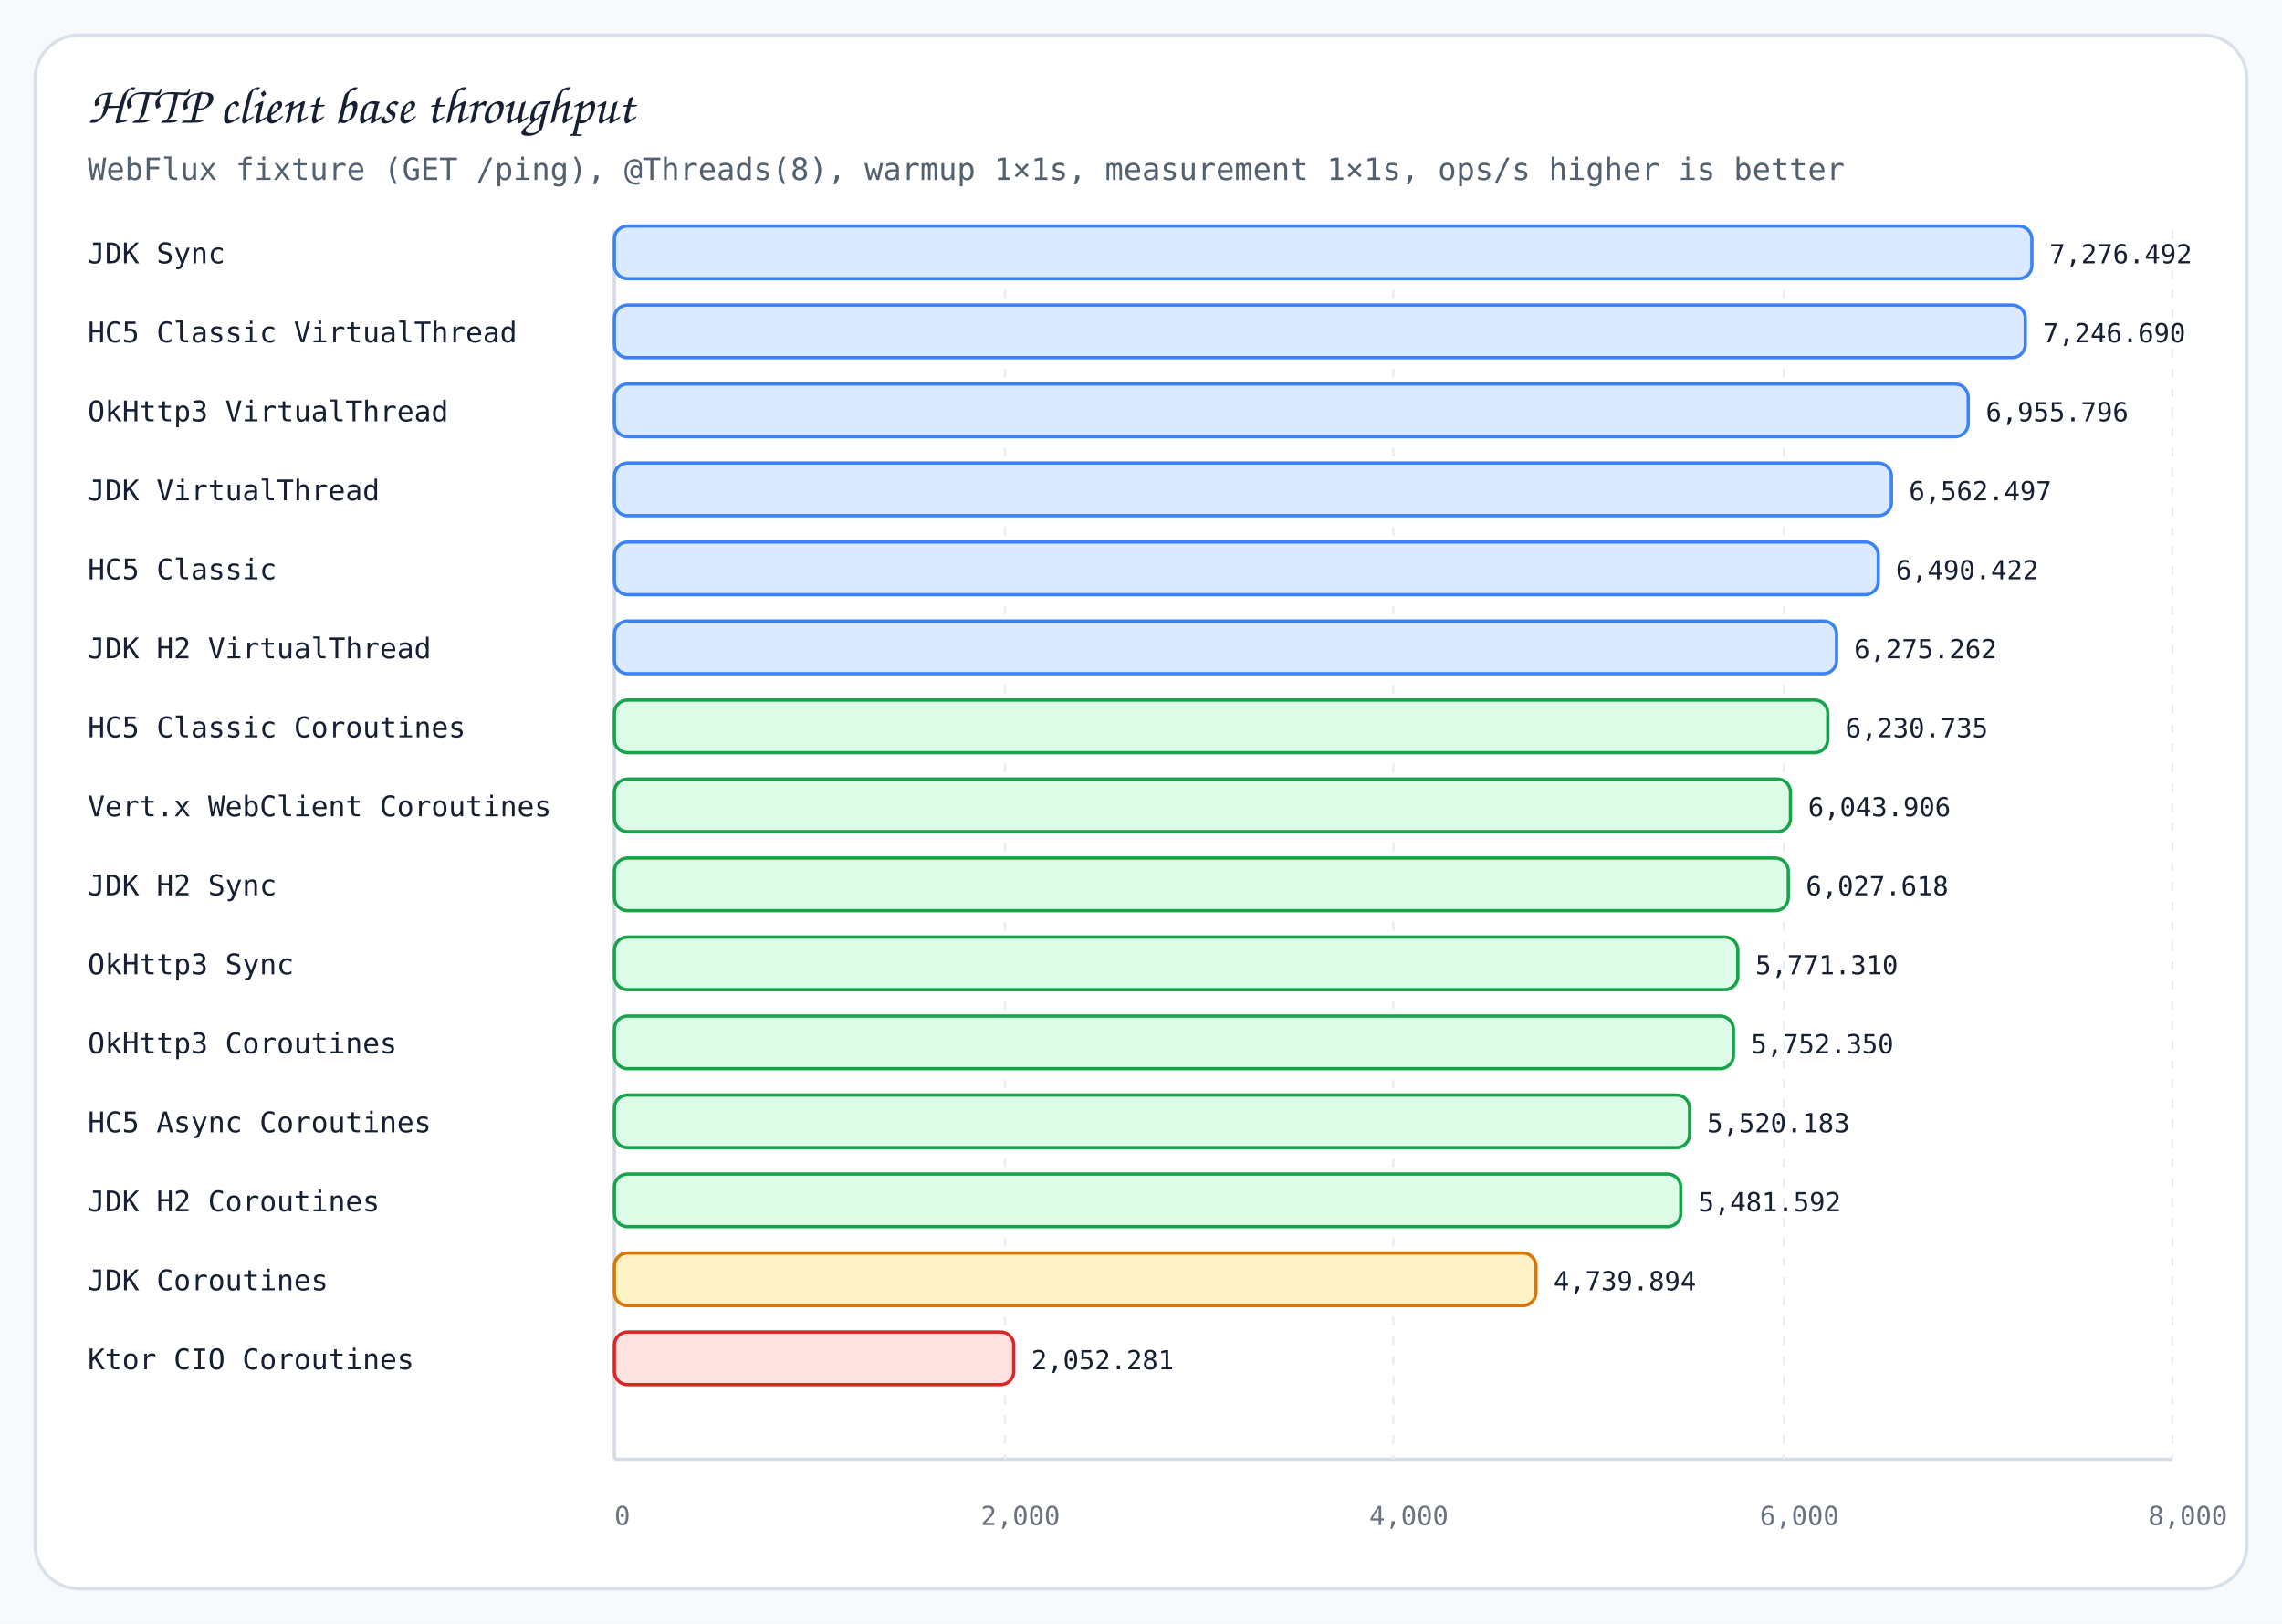
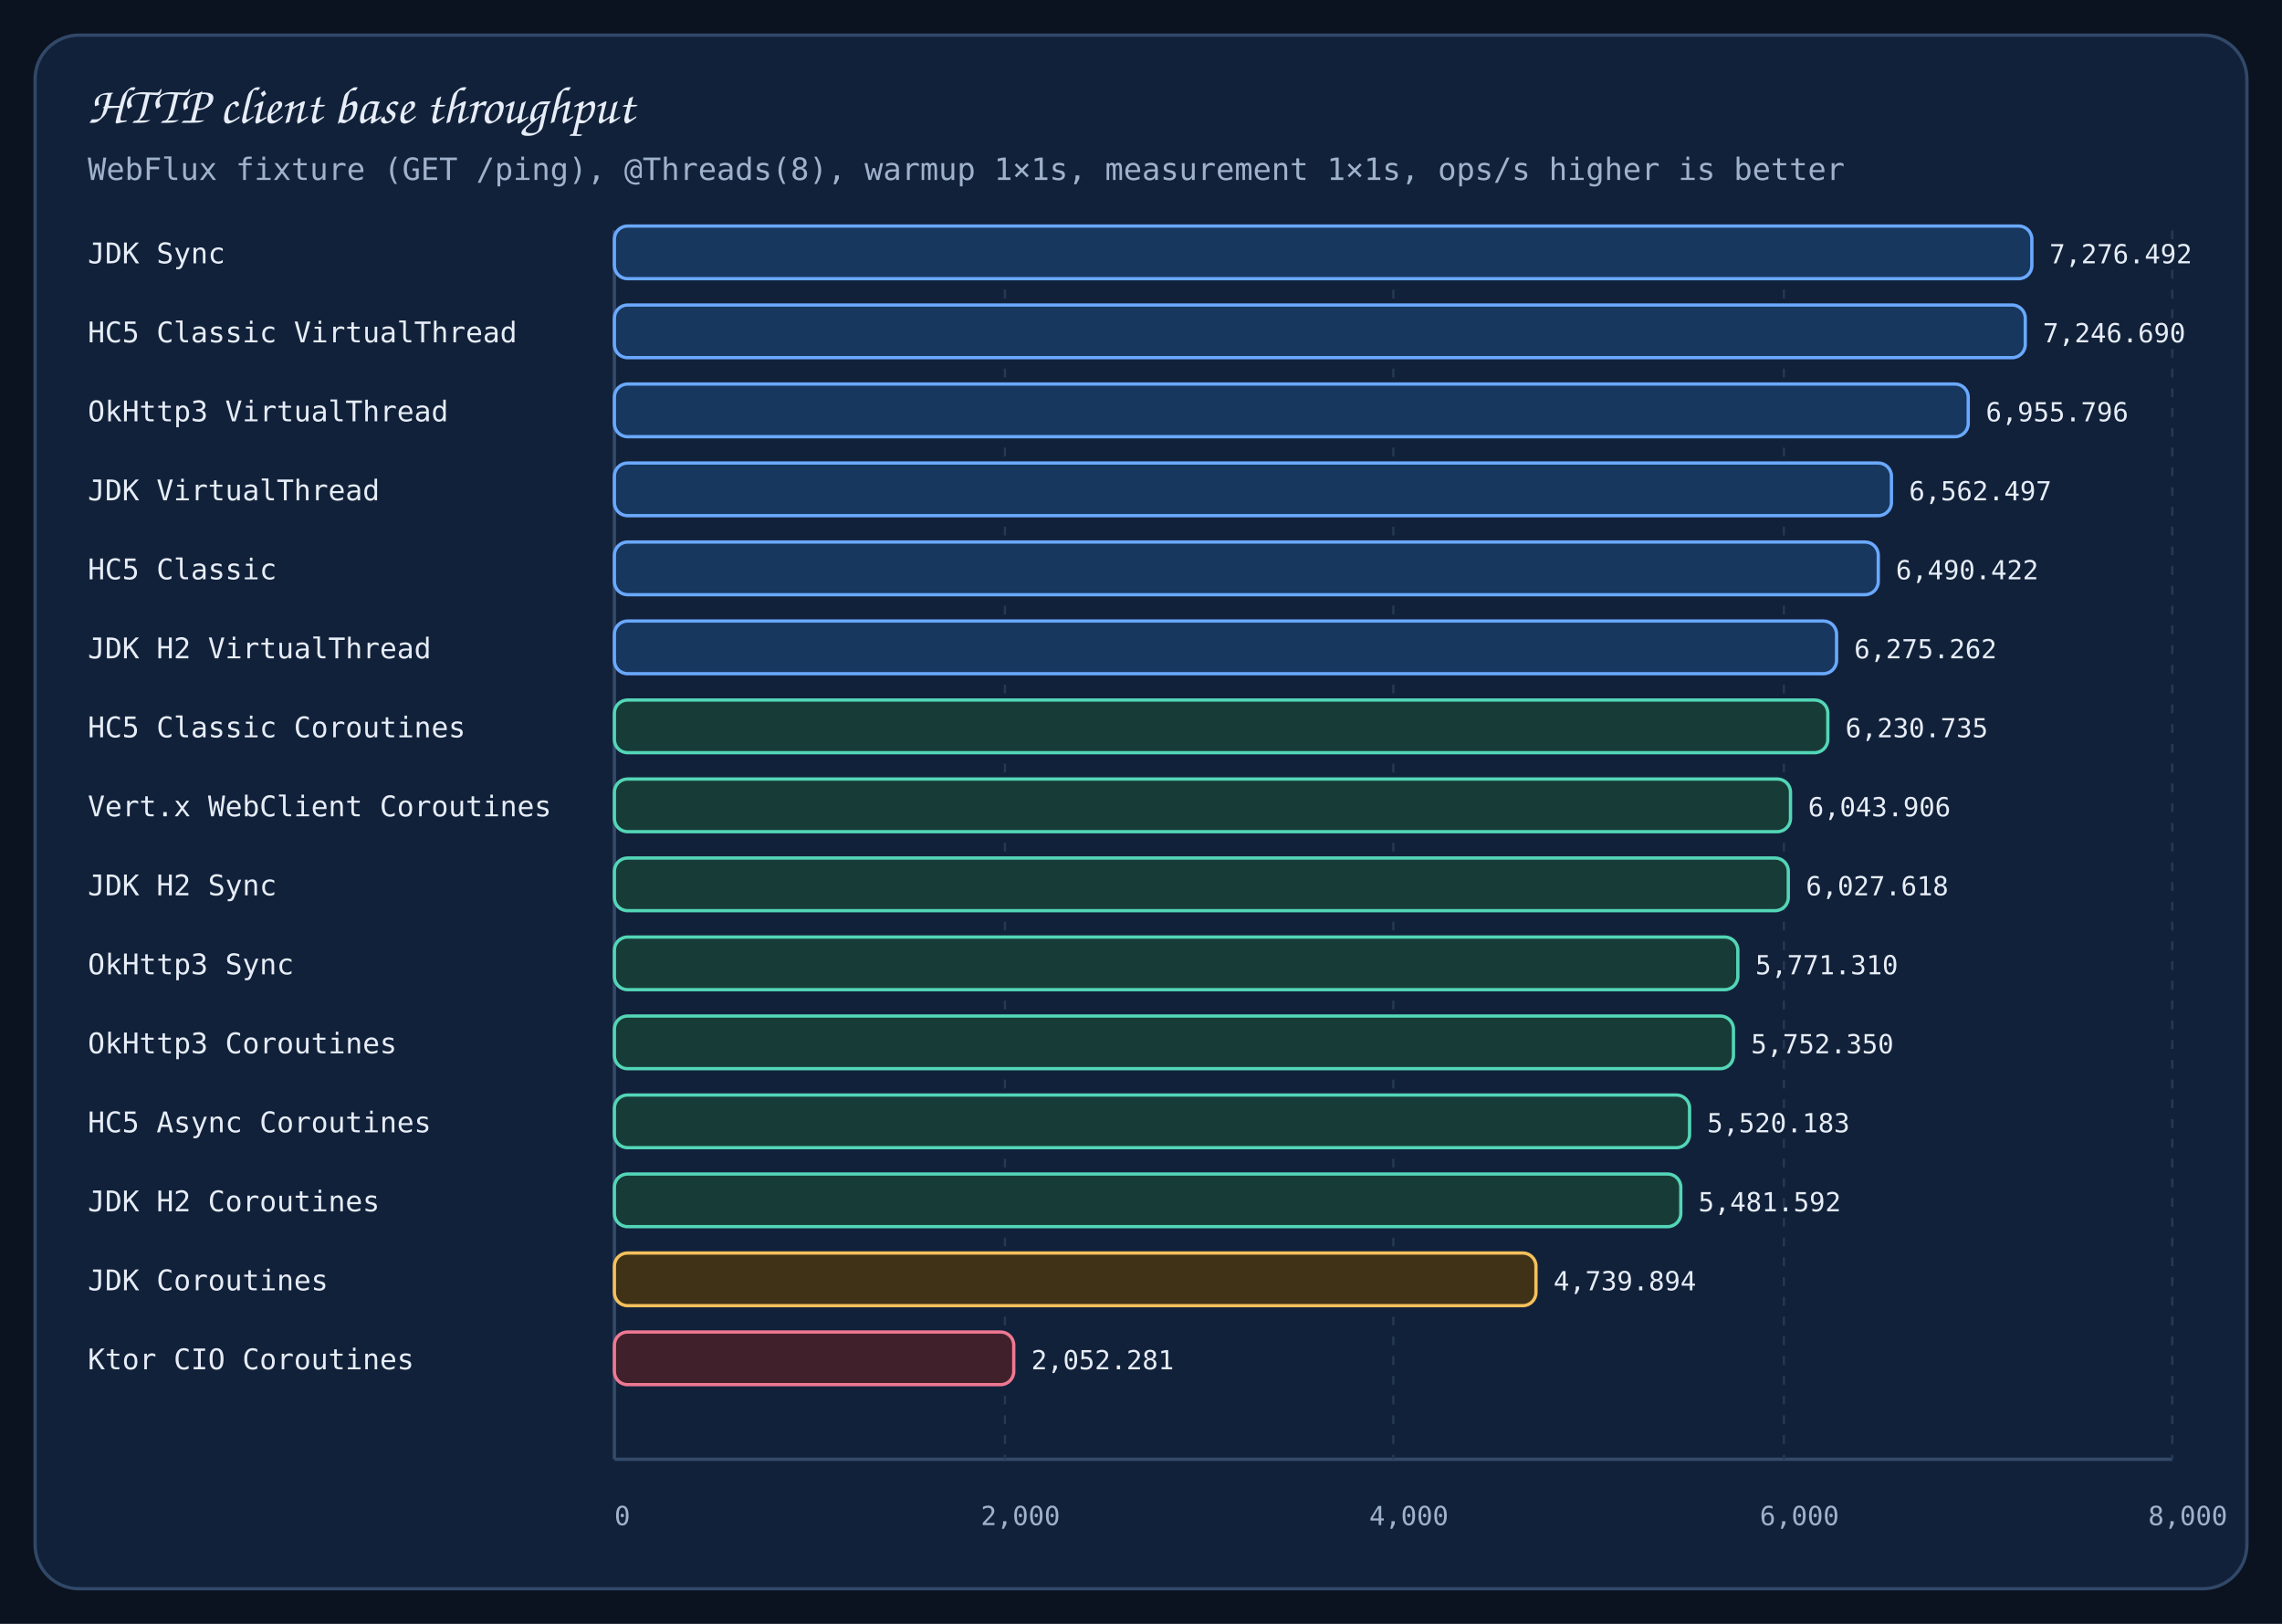
<svg xmlns="http://www.w3.org/2000/svg" width="1040" height="740" viewBox="0 0 1040 740" role="img" aria-labelledby="title desc">
  <defs>
    <style>
-       .title{font-family:"Architects Daughter","Comic Sans MS",cursive;font-size:24px;font-weight:400;fill:#172033}
-       .subtitle{font-family:"Comic Mono","SFMono-Regular",Menlo,monospace;font-size:14px;fill:#526070}
-       .label{font-family:"Comic Mono","SFMono-Regular",Menlo,monospace;font-size:13px;fill:#172033}
-       .value{font-family:"Comic Mono","SFMono-Regular",Menlo,monospace;font-size:12px;fill:#172033}
-       .tick{font-family:"Comic Mono","SFMono-Regular",Menlo,monospace;font-size:12px;fill:#6b7280}
+       .title{font-family:"Architects Daughter","Comic Sans MS",cursive;font-size:24px;font-weight:400;fill:#e6edf7}
+       .subtitle{font-family:"Comic Mono","SFMono-Regular",Menlo,monospace;font-size:14px;fill:#9fb2cc}
+       .label{font-family:"Comic Mono","SFMono-Regular",Menlo,monospace;font-size:13px;fill:#e6edf7}
+       .value{font-family:"Comic Mono","SFMono-Regular",Menlo,monospace;font-size:12px;fill:#e6edf7}
+       .tick{font-family:"Comic Mono","SFMono-Regular",Menlo,monospace;font-size:12px;fill:#9fb2cc}
    </style>
  </defs>
-   <rect width="1040" height="740" fill="#f7f9fc" />
-   <rect x="16" y="16" width="1008" height="708" rx="20" fill="#ffffff" stroke="#d8e0ea" stroke-width="1.5" />
+   <rect width="1040" height="740" fill="#0b1220" />
+   <rect x="16" y="16" width="1008" height="708" rx="20" fill="#12213a" stroke="#314868" stroke-width="1.5" />
  <text class="title" x="40" y="56">HTTP client base throughput</text>
  <text class="subtitle" x="40" y="82">WebFlux fixture (GET /ping), @Threads(8), warmup 1×1s, measurement 1×1s, ops/s higher is better</text>
-   <line x1="280" y1="665" x2="990" y2="665" stroke="#d6dbe4" stroke-width="1.5" />
-   <line x1="280" y1="105" x2="280" y2="665" stroke="#d6dbe4" stroke-width="1.5" />
-   <line x1="458" y1="105" x2="458" y2="665" stroke="#e8edf3" stroke-width="1" stroke-dasharray="4 5" />
-   <line x1="635" y1="105" x2="635" y2="665" stroke="#e8edf3" stroke-width="1" stroke-dasharray="4 5" />
-   <line x1="813" y1="105" x2="813" y2="665" stroke="#e8edf3" stroke-width="1" stroke-dasharray="4 5" />
-   <line x1="990" y1="105" x2="990" y2="665" stroke="#e8edf3" stroke-width="1" stroke-dasharray="4 5" />
+   <line x1="280" y1="665" x2="990" y2="665" stroke="#334a68" stroke-width="1.5" />
+   <line x1="280" y1="105" x2="280" y2="665" stroke="#334a68" stroke-width="1.5" />
+   <line x1="458" y1="105" x2="458" y2="665" stroke="#263954" stroke-width="1" stroke-dasharray="4 5" />
+   <line x1="635" y1="105" x2="635" y2="665" stroke="#263954" stroke-width="1" stroke-dasharray="4 5" />
+   <line x1="813" y1="105" x2="813" y2="665" stroke="#263954" stroke-width="1" stroke-dasharray="4 5" />
+   <line x1="990" y1="105" x2="990" y2="665" stroke="#263954" stroke-width="1" stroke-dasharray="4 5" />
  <text class="tick" x="280" y="695">0</text>
  <text class="tick" x="447" y="695">2,000</text>
  <text class="tick" x="624" y="695">4,000</text>
  <text class="tick" x="802" y="695">6,000</text>
  <text class="tick" x="979" y="695">8,000</text>
  <text class="label" x="40" y="120">JDK Sync</text>
-   <rect x="280" y="103" width="646" height="24" rx="6" fill="#dbeafe" stroke="#3b82f6" stroke-width="1.5" />
+   <rect x="280" y="103" width="646" height="24" rx="6" fill="#17375e" stroke="#6aa9ff" stroke-width="1.5" />
  <text class="value" x="934" y="120">7,276.492</text>
  <text class="label" x="40" y="156">HC5 Classic VirtualThread</text>
-   <rect x="280" y="139" width="643" height="24" rx="6" fill="#dbeafe" stroke="#3b82f6" stroke-width="1.5" />
+   <rect x="280" y="139" width="643" height="24" rx="6" fill="#17375e" stroke="#6aa9ff" stroke-width="1.5" />
  <text class="value" x="931" y="156">7,246.690</text>
  <text class="label" x="40" y="192">OkHttp3 VirtualThread</text>
-   <rect x="280" y="175" width="617" height="24" rx="6" fill="#dbeafe" stroke="#3b82f6" stroke-width="1.5" />
+   <rect x="280" y="175" width="617" height="24" rx="6" fill="#17375e" stroke="#6aa9ff" stroke-width="1.5" />
  <text class="value" x="905" y="192">6,955.796</text>
  <text class="label" x="40" y="228">JDK VirtualThread</text>
-   <rect x="280" y="211" width="582" height="24" rx="6" fill="#dbeafe" stroke="#3b82f6" stroke-width="1.5" />
+   <rect x="280" y="211" width="582" height="24" rx="6" fill="#17375e" stroke="#6aa9ff" stroke-width="1.5" />
  <text class="value" x="870" y="228">6,562.497</text>
  <text class="label" x="40" y="264">HC5 Classic</text>
-   <rect x="280" y="247" width="576" height="24" rx="6" fill="#dbeafe" stroke="#3b82f6" stroke-width="1.5" />
+   <rect x="280" y="247" width="576" height="24" rx="6" fill="#17375e" stroke="#6aa9ff" stroke-width="1.5" />
  <text class="value" x="864" y="264">6,490.422</text>
  <text class="label" x="40" y="300">JDK H2 VirtualThread</text>
-   <rect x="280" y="283" width="557" height="24" rx="6" fill="#dbeafe" stroke="#3b82f6" stroke-width="1.5" />
+   <rect x="280" y="283" width="557" height="24" rx="6" fill="#17375e" stroke="#6aa9ff" stroke-width="1.5" />
  <text class="value" x="845" y="300">6,275.262</text>
  <text class="label" x="40" y="336">HC5 Classic Coroutines</text>
-   <rect x="280" y="319" width="553" height="24" rx="6" fill="#dcfce7" stroke="#16a34a" stroke-width="1.5" />
+   <rect x="280" y="319" width="553" height="24" rx="6" fill="#173c37" stroke="#53d6b7" stroke-width="1.5" />
  <text class="value" x="841" y="336">6,230.735</text>
  <text class="label" x="40" y="372">Vert.x WebClient Coroutines</text>
-   <rect x="280" y="355" width="536" height="24" rx="6" fill="#dcfce7" stroke="#16a34a" stroke-width="1.5" />
+   <rect x="280" y="355" width="536" height="24" rx="6" fill="#173c37" stroke="#53d6b7" stroke-width="1.5" />
  <text class="value" x="824" y="372">6,043.906</text>
  <text class="label" x="40" y="408">JDK H2 Sync</text>
-   <rect x="280" y="391" width="535" height="24" rx="6" fill="#dcfce7" stroke="#16a34a" stroke-width="1.5" />
+   <rect x="280" y="391" width="535" height="24" rx="6" fill="#173c37" stroke="#53d6b7" stroke-width="1.5" />
  <text class="value" x="823" y="408">6,027.618</text>
  <text class="label" x="40" y="444">OkHttp3 Sync</text>
-   <rect x="280" y="427" width="512" height="24" rx="6" fill="#dcfce7" stroke="#16a34a" stroke-width="1.5" />
+   <rect x="280" y="427" width="512" height="24" rx="6" fill="#173c37" stroke="#53d6b7" stroke-width="1.5" />
  <text class="value" x="800" y="444">5,771.310</text>
  <text class="label" x="40" y="480">OkHttp3 Coroutines</text>
-   <rect x="280" y="463" width="510" height="24" rx="6" fill="#dcfce7" stroke="#16a34a" stroke-width="1.5" />
+   <rect x="280" y="463" width="510" height="24" rx="6" fill="#173c37" stroke="#53d6b7" stroke-width="1.5" />
  <text class="value" x="798" y="480">5,752.350</text>
  <text class="label" x="40" y="516">HC5 Async Coroutines</text>
-   <rect x="280" y="499" width="490" height="24" rx="6" fill="#dcfce7" stroke="#16a34a" stroke-width="1.5" />
+   <rect x="280" y="499" width="490" height="24" rx="6" fill="#173c37" stroke="#53d6b7" stroke-width="1.5" />
  <text class="value" x="778" y="516">5,520.183</text>
  <text class="label" x="40" y="552">JDK H2 Coroutines</text>
-   <rect x="280" y="535" width="486" height="24" rx="6" fill="#dcfce7" stroke="#16a34a" stroke-width="1.5" />
+   <rect x="280" y="535" width="486" height="24" rx="6" fill="#173c37" stroke="#53d6b7" stroke-width="1.5" />
  <text class="value" x="774" y="552">5,481.592</text>
  <text class="label" x="40" y="588">JDK Coroutines</text>
-   <rect x="280" y="571" width="420" height="24" rx="6" fill="#fef3c7" stroke="#d97706" stroke-width="1.5" />
+   <rect x="280" y="571" width="420" height="24" rx="6" fill="#3f3217" stroke="#f5c15c" stroke-width="1.5" />
  <text class="value" x="708" y="588">4,739.894</text>
  <text class="label" x="40" y="624">Ktor CIO Coroutines</text>
-   <rect x="280" y="607" width="182" height="24" rx="6" fill="#fee2e2" stroke="#dc2626" stroke-width="1.5" />
+   <rect x="280" y="607" width="182" height="24" rx="6" fill="#40202b" stroke="#ef7892" stroke-width="1.5" />
  <text class="value" x="470" y="624">2,052.281</text>
</svg>
